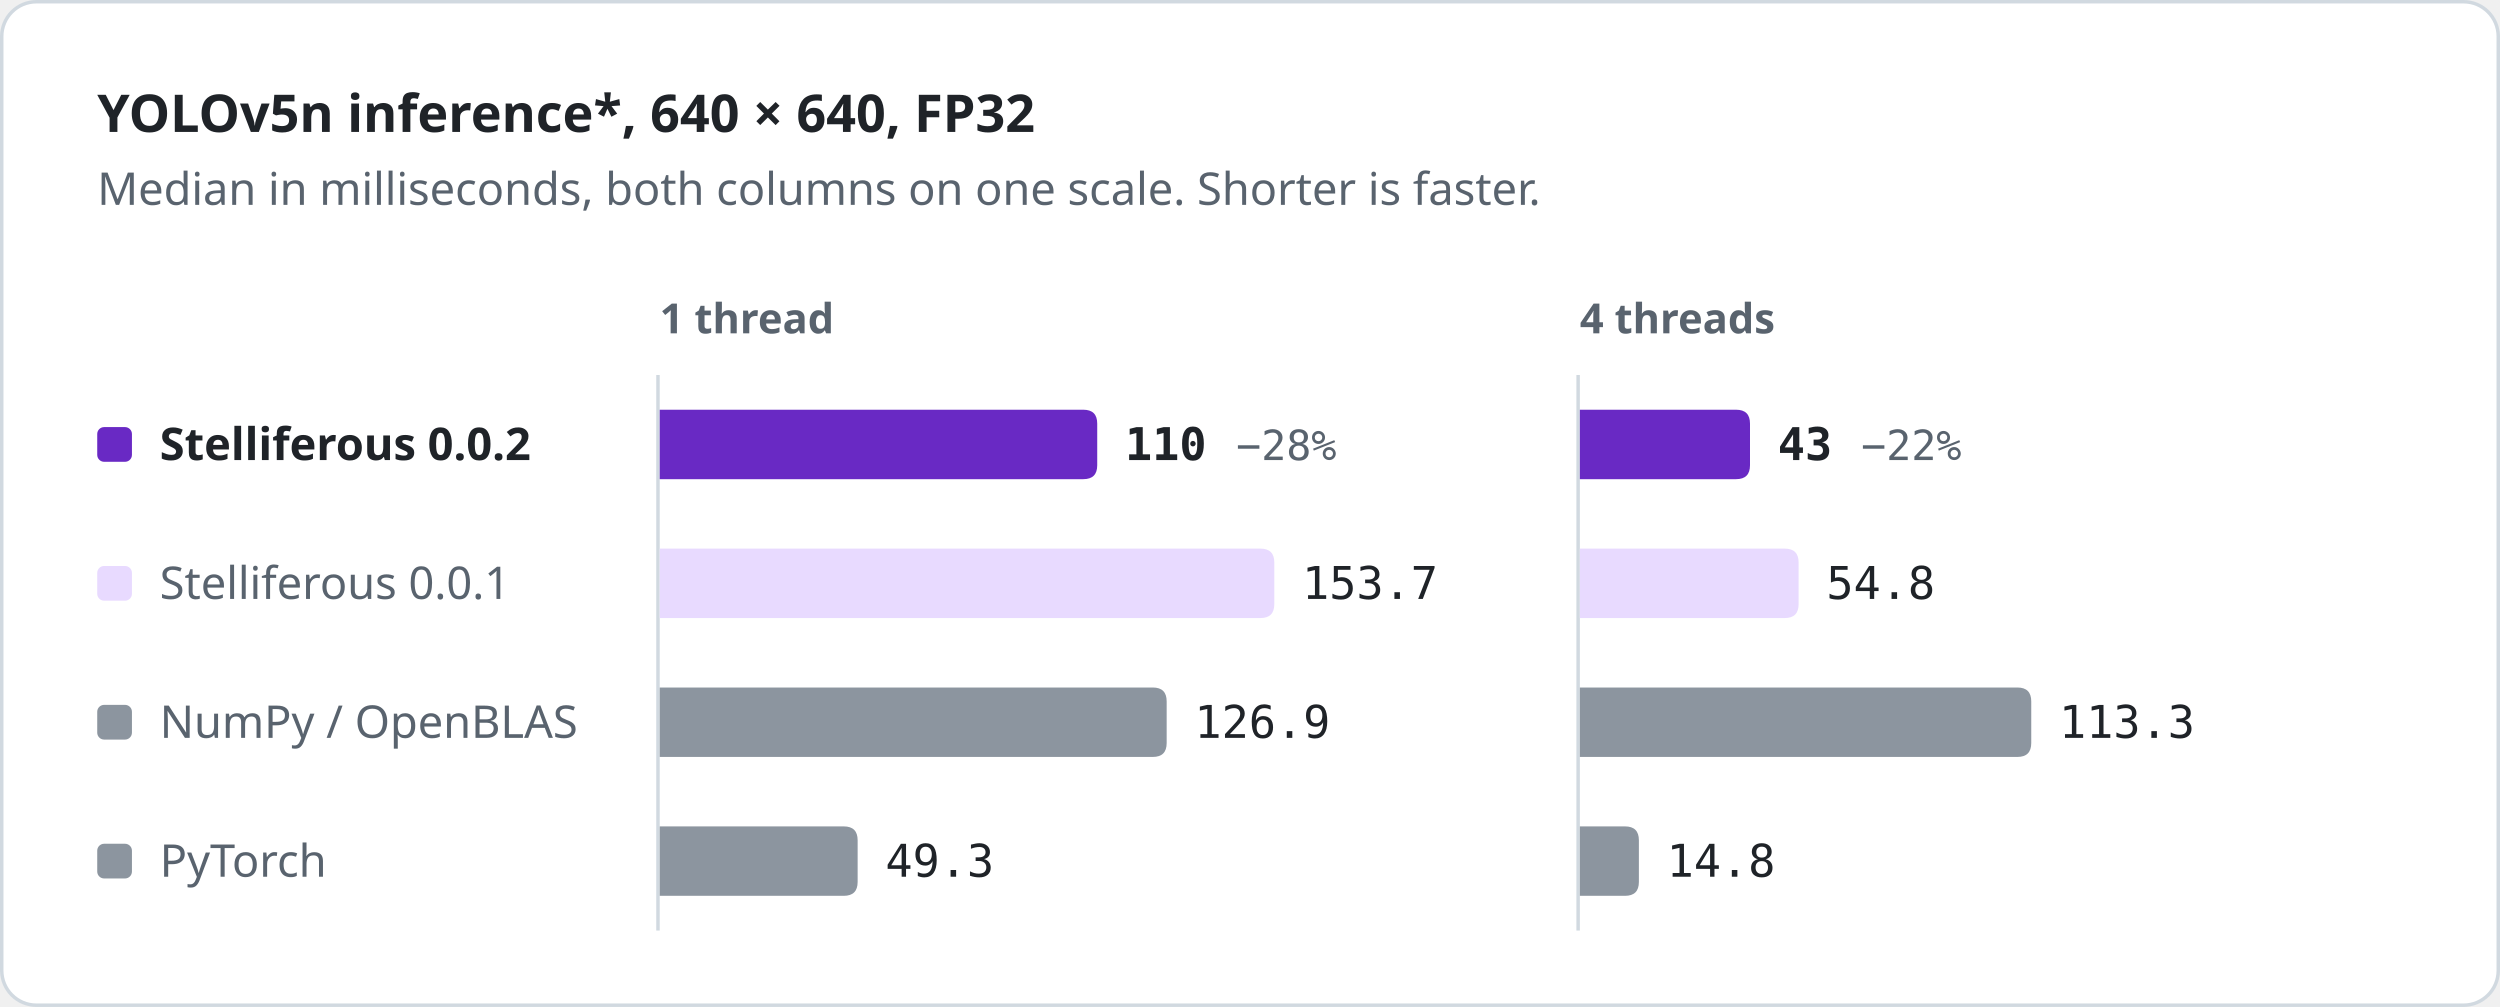
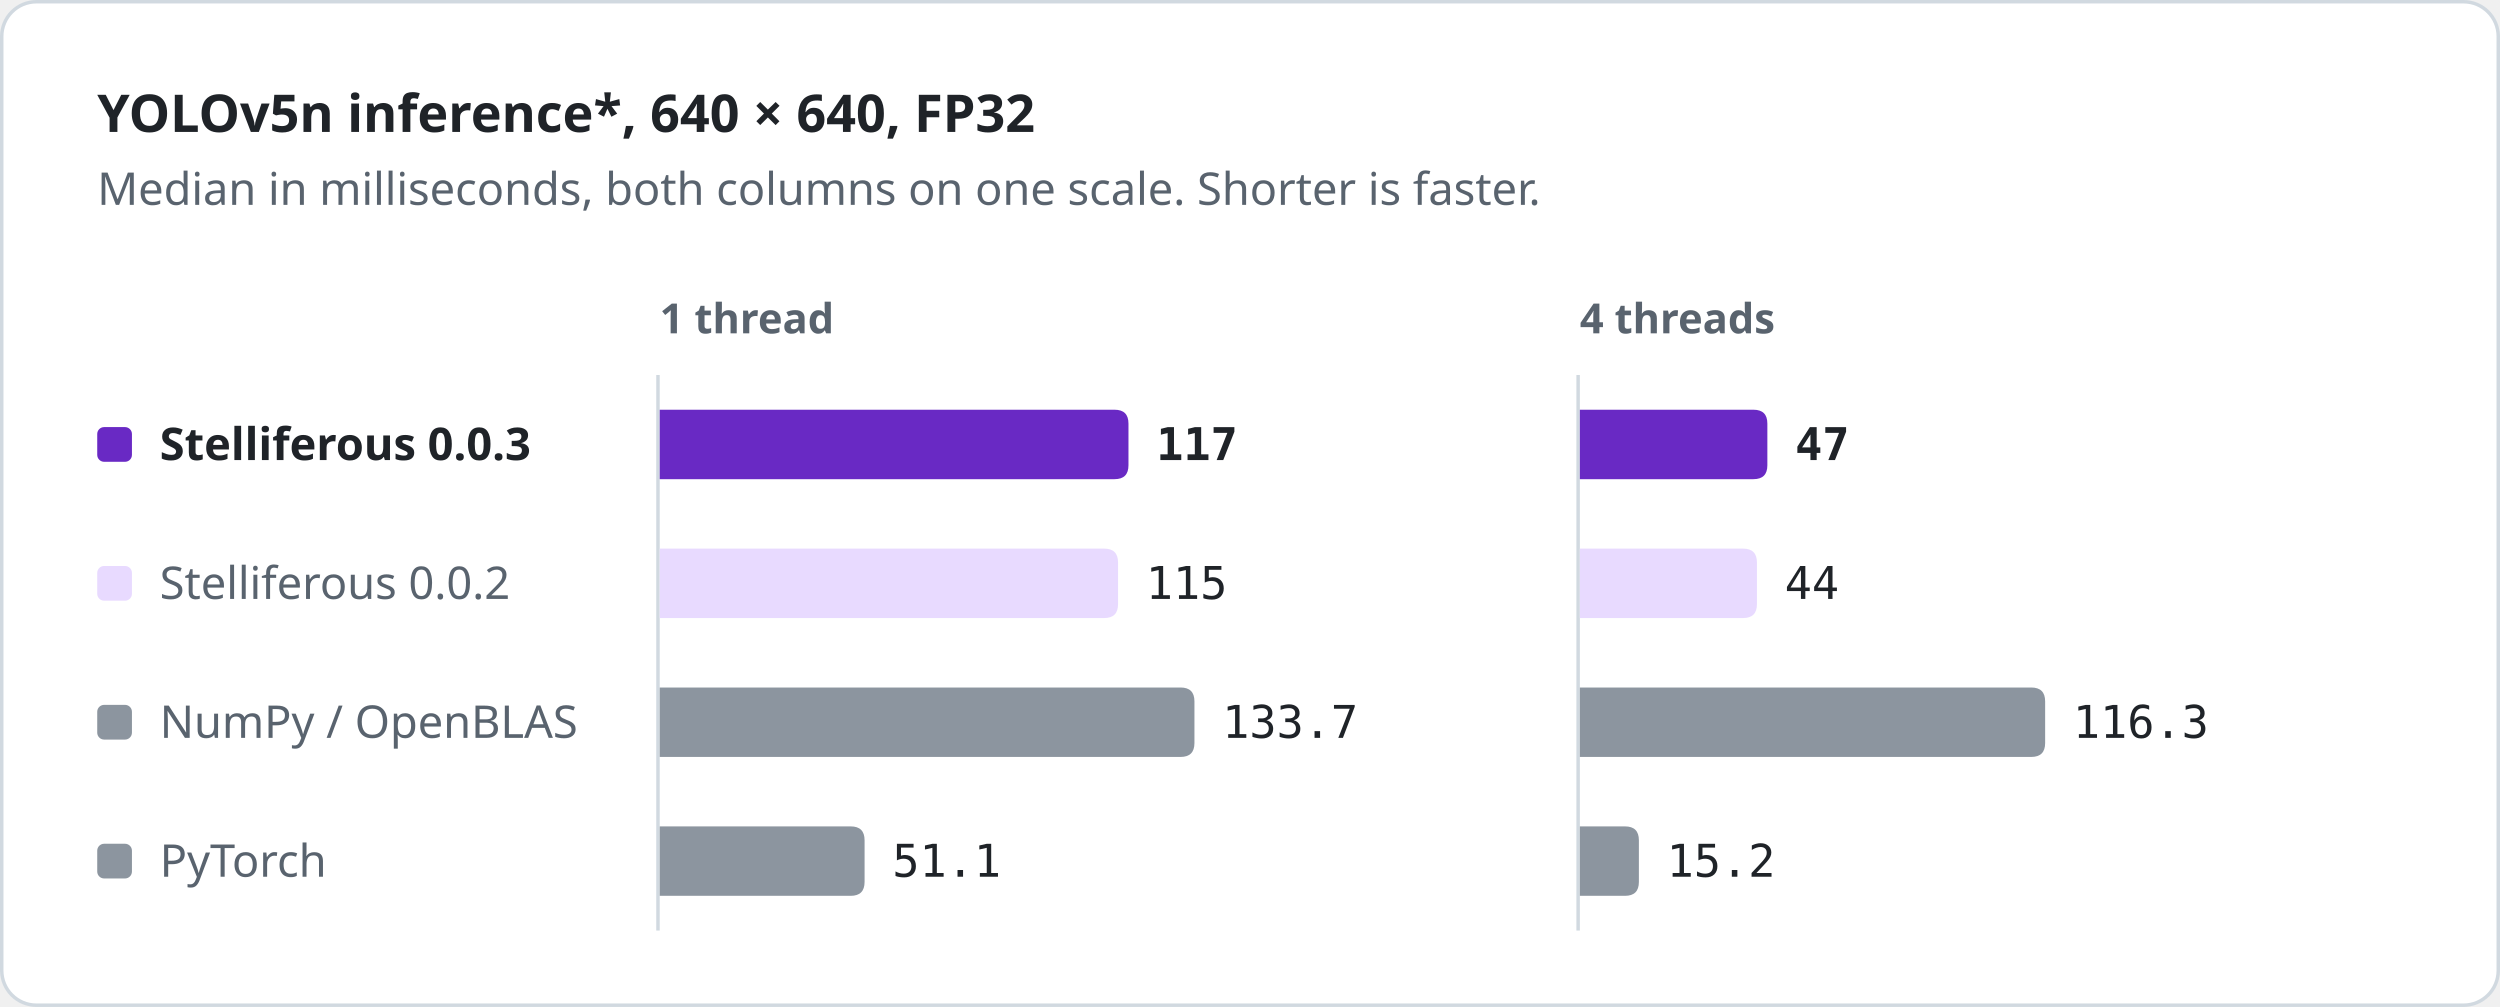
<svg xmlns="http://www.w3.org/2000/svg" width="720" height="290" viewBox="0 0 720 290" role="img" aria-label="YOLOv5n inference time in milliseconds at 1 and 4 threads">
  <rect x="0.5" y="0.5" width="719" height="289" rx="10" fill="#ffffff" stroke="#d1d9e0" />
  <g font-family="-apple-system,BlinkMacSystemFont,'Segoe UI','Noto Sans',Helvetica,Arial,sans-serif" font-size="13" fill="#1f2328">
    <text x="28" y="38" font-size="15" font-weight="600">YOLOv5n inference*, 640 × 640, FP32</text>
    <text x="28" y="59" fill="#59636e">Median in milliseconds, both columns on one scale. Shorter is faster.</text>
    <text x="190" y="96" font-size="12" font-weight="600" fill="#59636e">1 thread</text>
    <text x="455" y="96" font-size="12" font-weight="600" fill="#59636e">4 threads</text>
    <line x1="189.5" y1="108" x2="189.5" y2="268" stroke="#d1d9e0" />
    <line x1="454.5" y1="108" x2="454.5" y2="268" stroke="#d1d9e0" />
    <rect x="28" y="123" width="10" height="10" rx="2" fill="#6929c4" />
-     <text x="46" y="132.5" font-weight="600">Stelliferous 0.0.2</text>
-     <path d="M190,118H312Q316,118 316,122V134Q316,138 312,138H190Z" fill="#6929c4" />
-     <text x="324" y="132.5" font-family="ui-monospace,SFMono-Regular,Menlo,Consolas,monospace" font-weight="600">110</text>
-     <text x="356" y="132.5" font-family="ui-monospace,SFMono-Regular,Menlo,Consolas,monospace" font-size="12" fill="#59636e">−28%</text>
-     <path d="M455,118H500Q504,118 504,122V134Q504,138 500,138H455Z" fill="#6929c4" />
-     <text x="512" y="132.5" font-family="ui-monospace,SFMono-Regular,Menlo,Consolas,monospace" font-weight="600">43</text>
-     <text x="536" y="132.5" font-family="ui-monospace,SFMono-Regular,Menlo,Consolas,monospace" font-size="12" fill="#59636e">−22%</text>
+     <text x="46" y="132.5" font-weight="600">Stelliferous 0.0.3</text>
+     <path d="M190,118H321Q325,118 325,122V134Q325,138 321,138H190Z" fill="#6929c4" />
+     <text x="333" y="132.5" font-family="ui-monospace,SFMono-Regular,Menlo,Consolas,monospace" font-weight="600">117</text>
+     <path d="M455,118H505Q509,118 509,122V134Q509,138 505,138H455Z" fill="#6929c4" />
+     <text x="517" y="132.5" font-family="ui-monospace,SFMono-Regular,Menlo,Consolas,monospace" font-weight="600">47</text>
    <rect x="28" y="163" width="10" height="10" rx="2" fill="#e8daff" />
-     <text x="46" y="172.5" fill="#59636e">Stelliferous 0.0.1</text>
-     <path d="M190,158H363Q367,158 367,162V174Q367,178 363,178H190Z" fill="#e8daff" />
-     <text x="375" y="172.5" font-family="ui-monospace,SFMono-Regular,Menlo,Consolas,monospace">153.7</text>
-     <path d="M455,158H514Q518,158 518,162V174Q518,178 514,178H455Z" fill="#e8daff" />
-     <text x="526" y="172.5" font-family="ui-monospace,SFMono-Regular,Menlo,Consolas,monospace">54.8</text>
+     <text x="46" y="172.5" fill="#59636e">Stelliferous 0.0.2</text>
+     <path d="M190,158H318Q322,158 322,162V174Q322,178 318,178H190Z" fill="#e8daff" />
+     <text x="330" y="172.5" font-family="ui-monospace,SFMono-Regular,Menlo,Consolas,monospace">115</text>
+     <path d="M455,158H502Q506,158 506,162V174Q506,178 502,178H455Z" fill="#e8daff" />
+     <text x="514" y="172.5" font-family="ui-monospace,SFMono-Regular,Menlo,Consolas,monospace">44</text>
    <rect x="28" y="203" width="10" height="10" rx="2" fill="#8c959f" />
    <text x="46" y="212.5" fill="#59636e">NumPy / OpenBLAS</text>
-     <path d="M190,198H332Q336,198 336,202V214Q336,218 332,218H190Z" fill="#8c959f" />
-     <text x="344" y="212.5" font-family="ui-monospace,SFMono-Regular,Menlo,Consolas,monospace">126.9</text>
-     <path d="M455,198H581Q585,198 585,202V214Q585,218 581,218H455Z" fill="#8c959f" />
-     <text x="593" y="212.5" font-family="ui-monospace,SFMono-Regular,Menlo,Consolas,monospace">113.3</text>
+     <path d="M190,198H340Q344,198 344,202V214Q344,218 340,218H190Z" fill="#8c959f" />
+     <text x="352" y="212.5" font-family="ui-monospace,SFMono-Regular,Menlo,Consolas,monospace">133.7</text>
+     <path d="M455,198H585Q589,198 589,202V214Q589,218 585,218H455Z" fill="#8c959f" />
+     <text x="597" y="212.5" font-family="ui-monospace,SFMono-Regular,Menlo,Consolas,monospace">116.3</text>
    <rect x="28" y="243" width="10" height="10" rx="2" fill="#8c959f" />
    <text x="46" y="252.5" fill="#59636e">PyTorch</text>
-     <path d="M190,238H243Q247,238 247,242V254Q247,258 243,258H190Z" fill="#8c959f" />
-     <text x="255" y="252.5" font-family="ui-monospace,SFMono-Regular,Menlo,Consolas,monospace">49.3</text>
+     <path d="M190,238H245Q249,238 249,242V254Q249,258 245,258H190Z" fill="#8c959f" />
+     <text x="257" y="252.5" font-family="ui-monospace,SFMono-Regular,Menlo,Consolas,monospace">51.1</text>
    <path d="M455,238H468Q472,238 472,242V254Q472,258 468,258H455Z" fill="#8c959f" />
-     <text x="480" y="252.5" font-family="ui-monospace,SFMono-Regular,Menlo,Consolas,monospace">14.8</text>
+     <text x="480" y="252.5" font-family="ui-monospace,SFMono-Regular,Menlo,Consolas,monospace">15.2</text>
  </g>
</svg>
